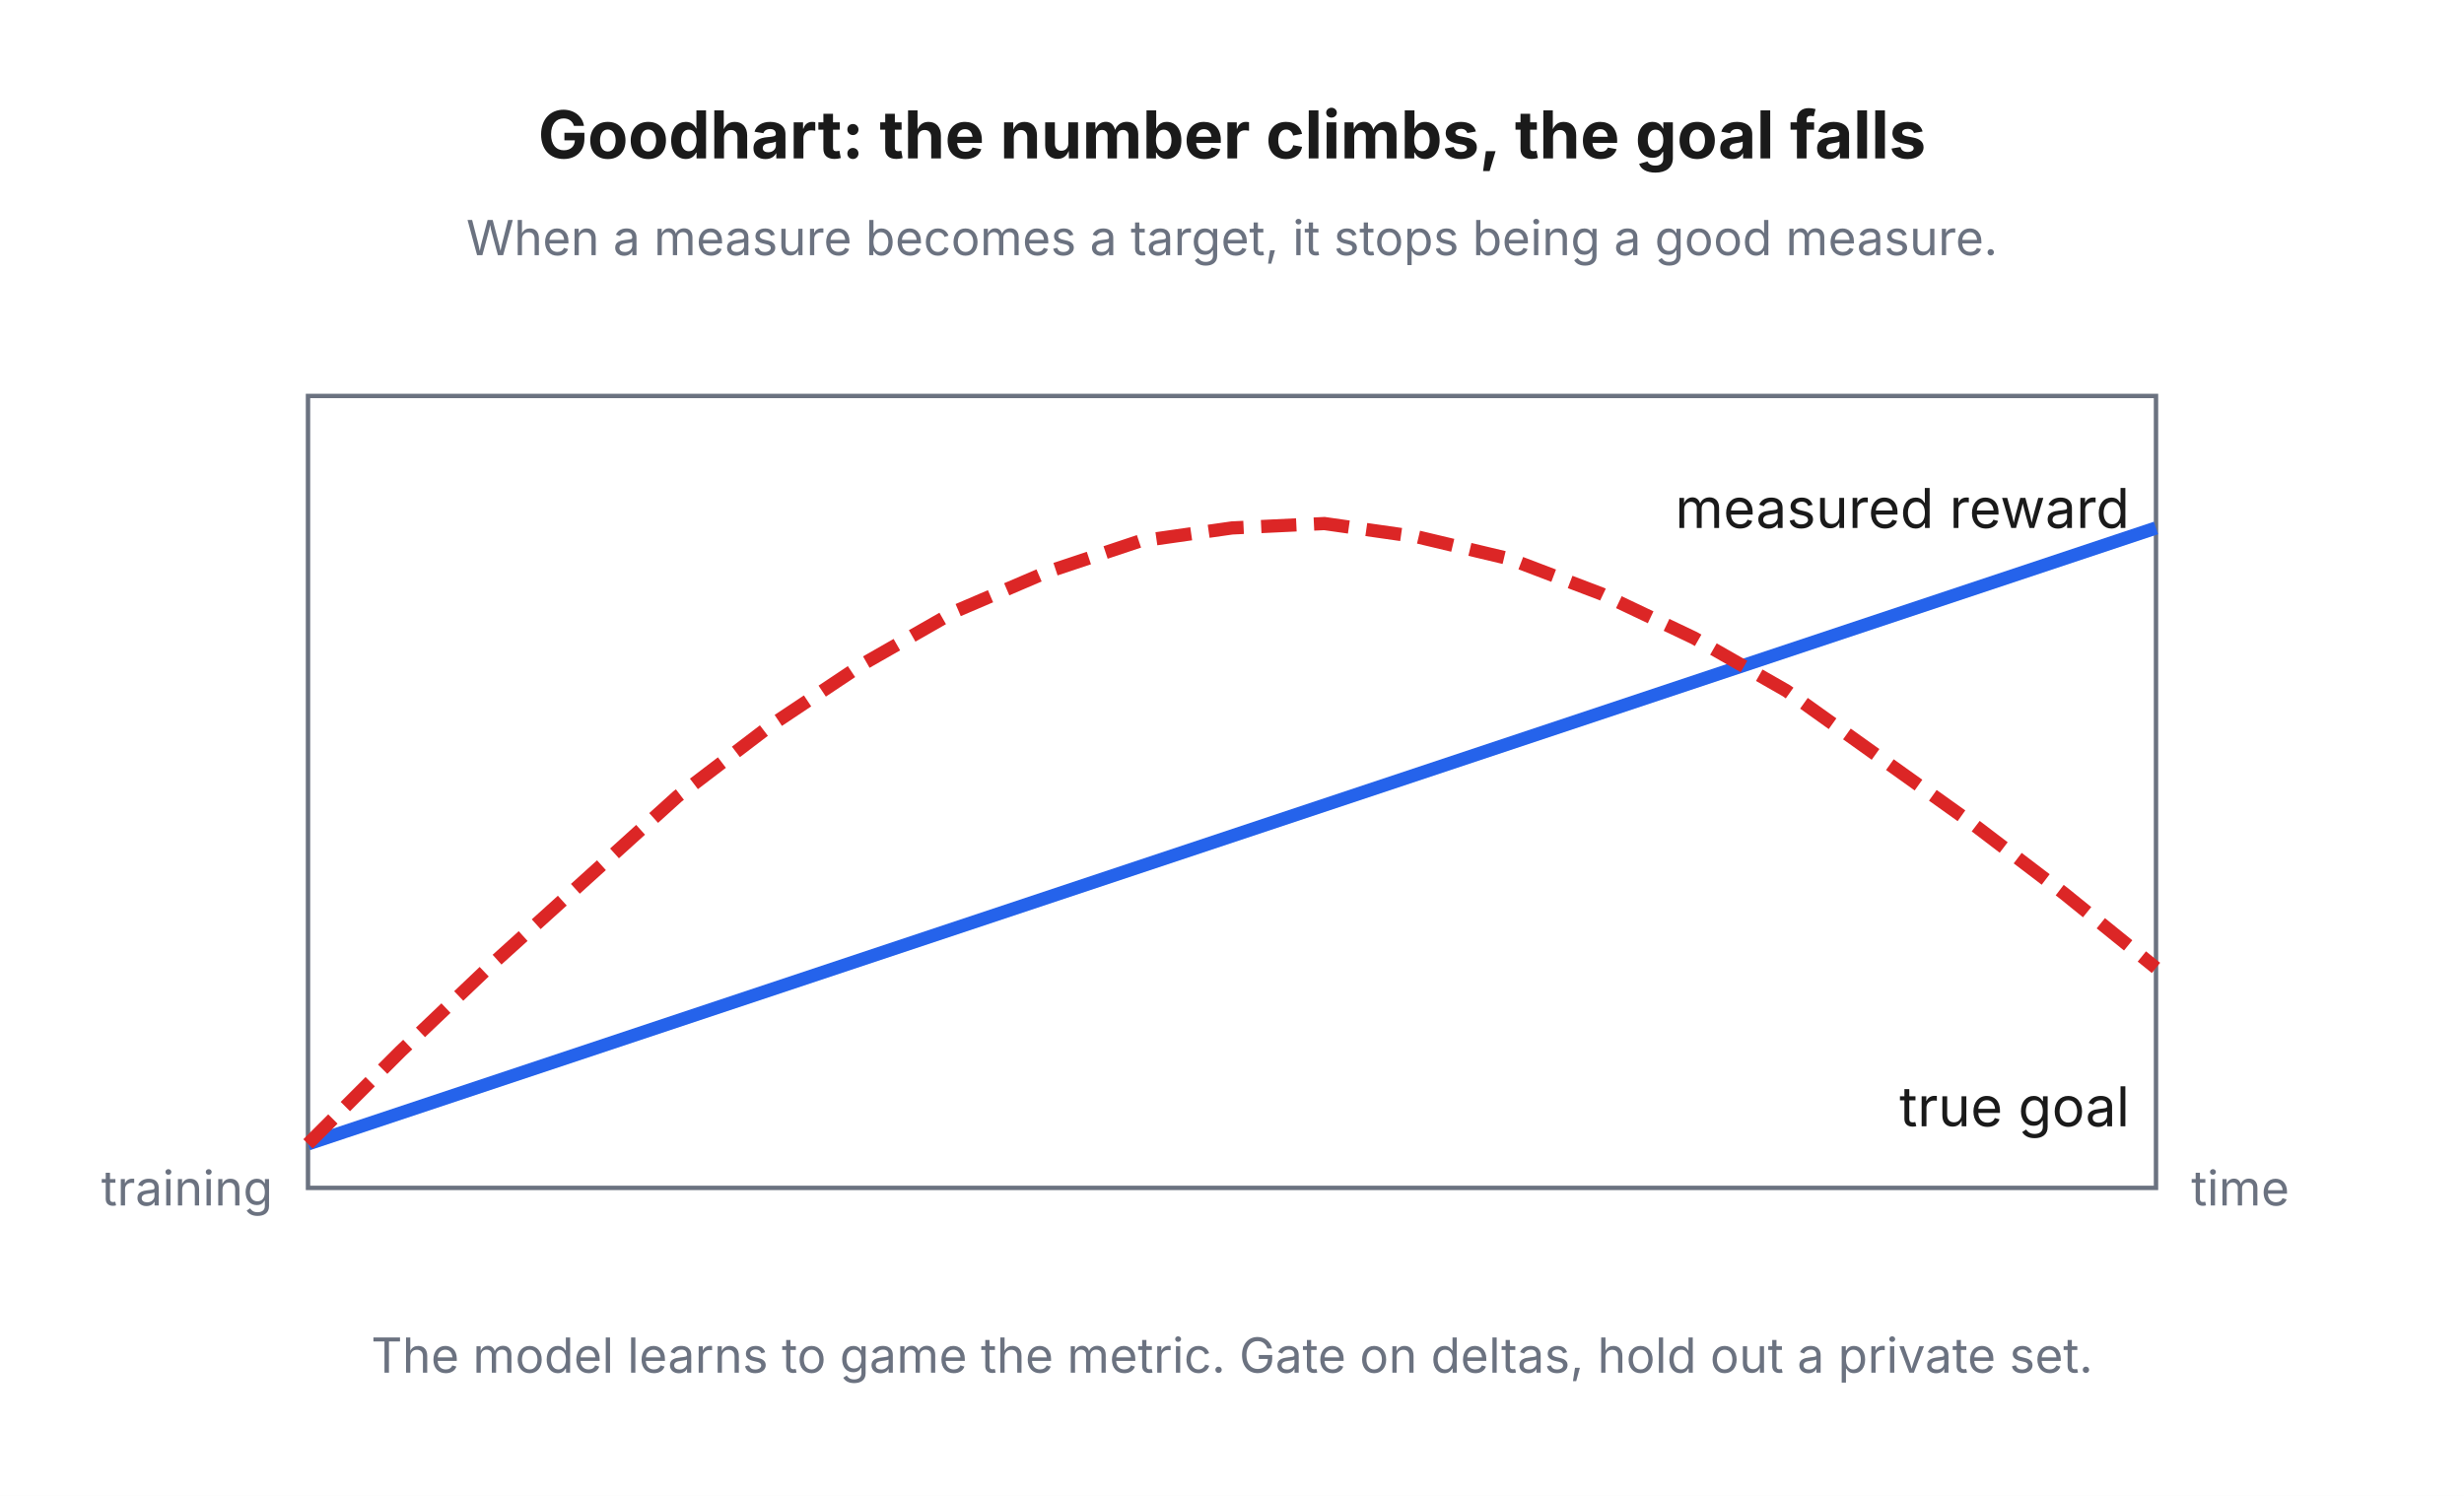
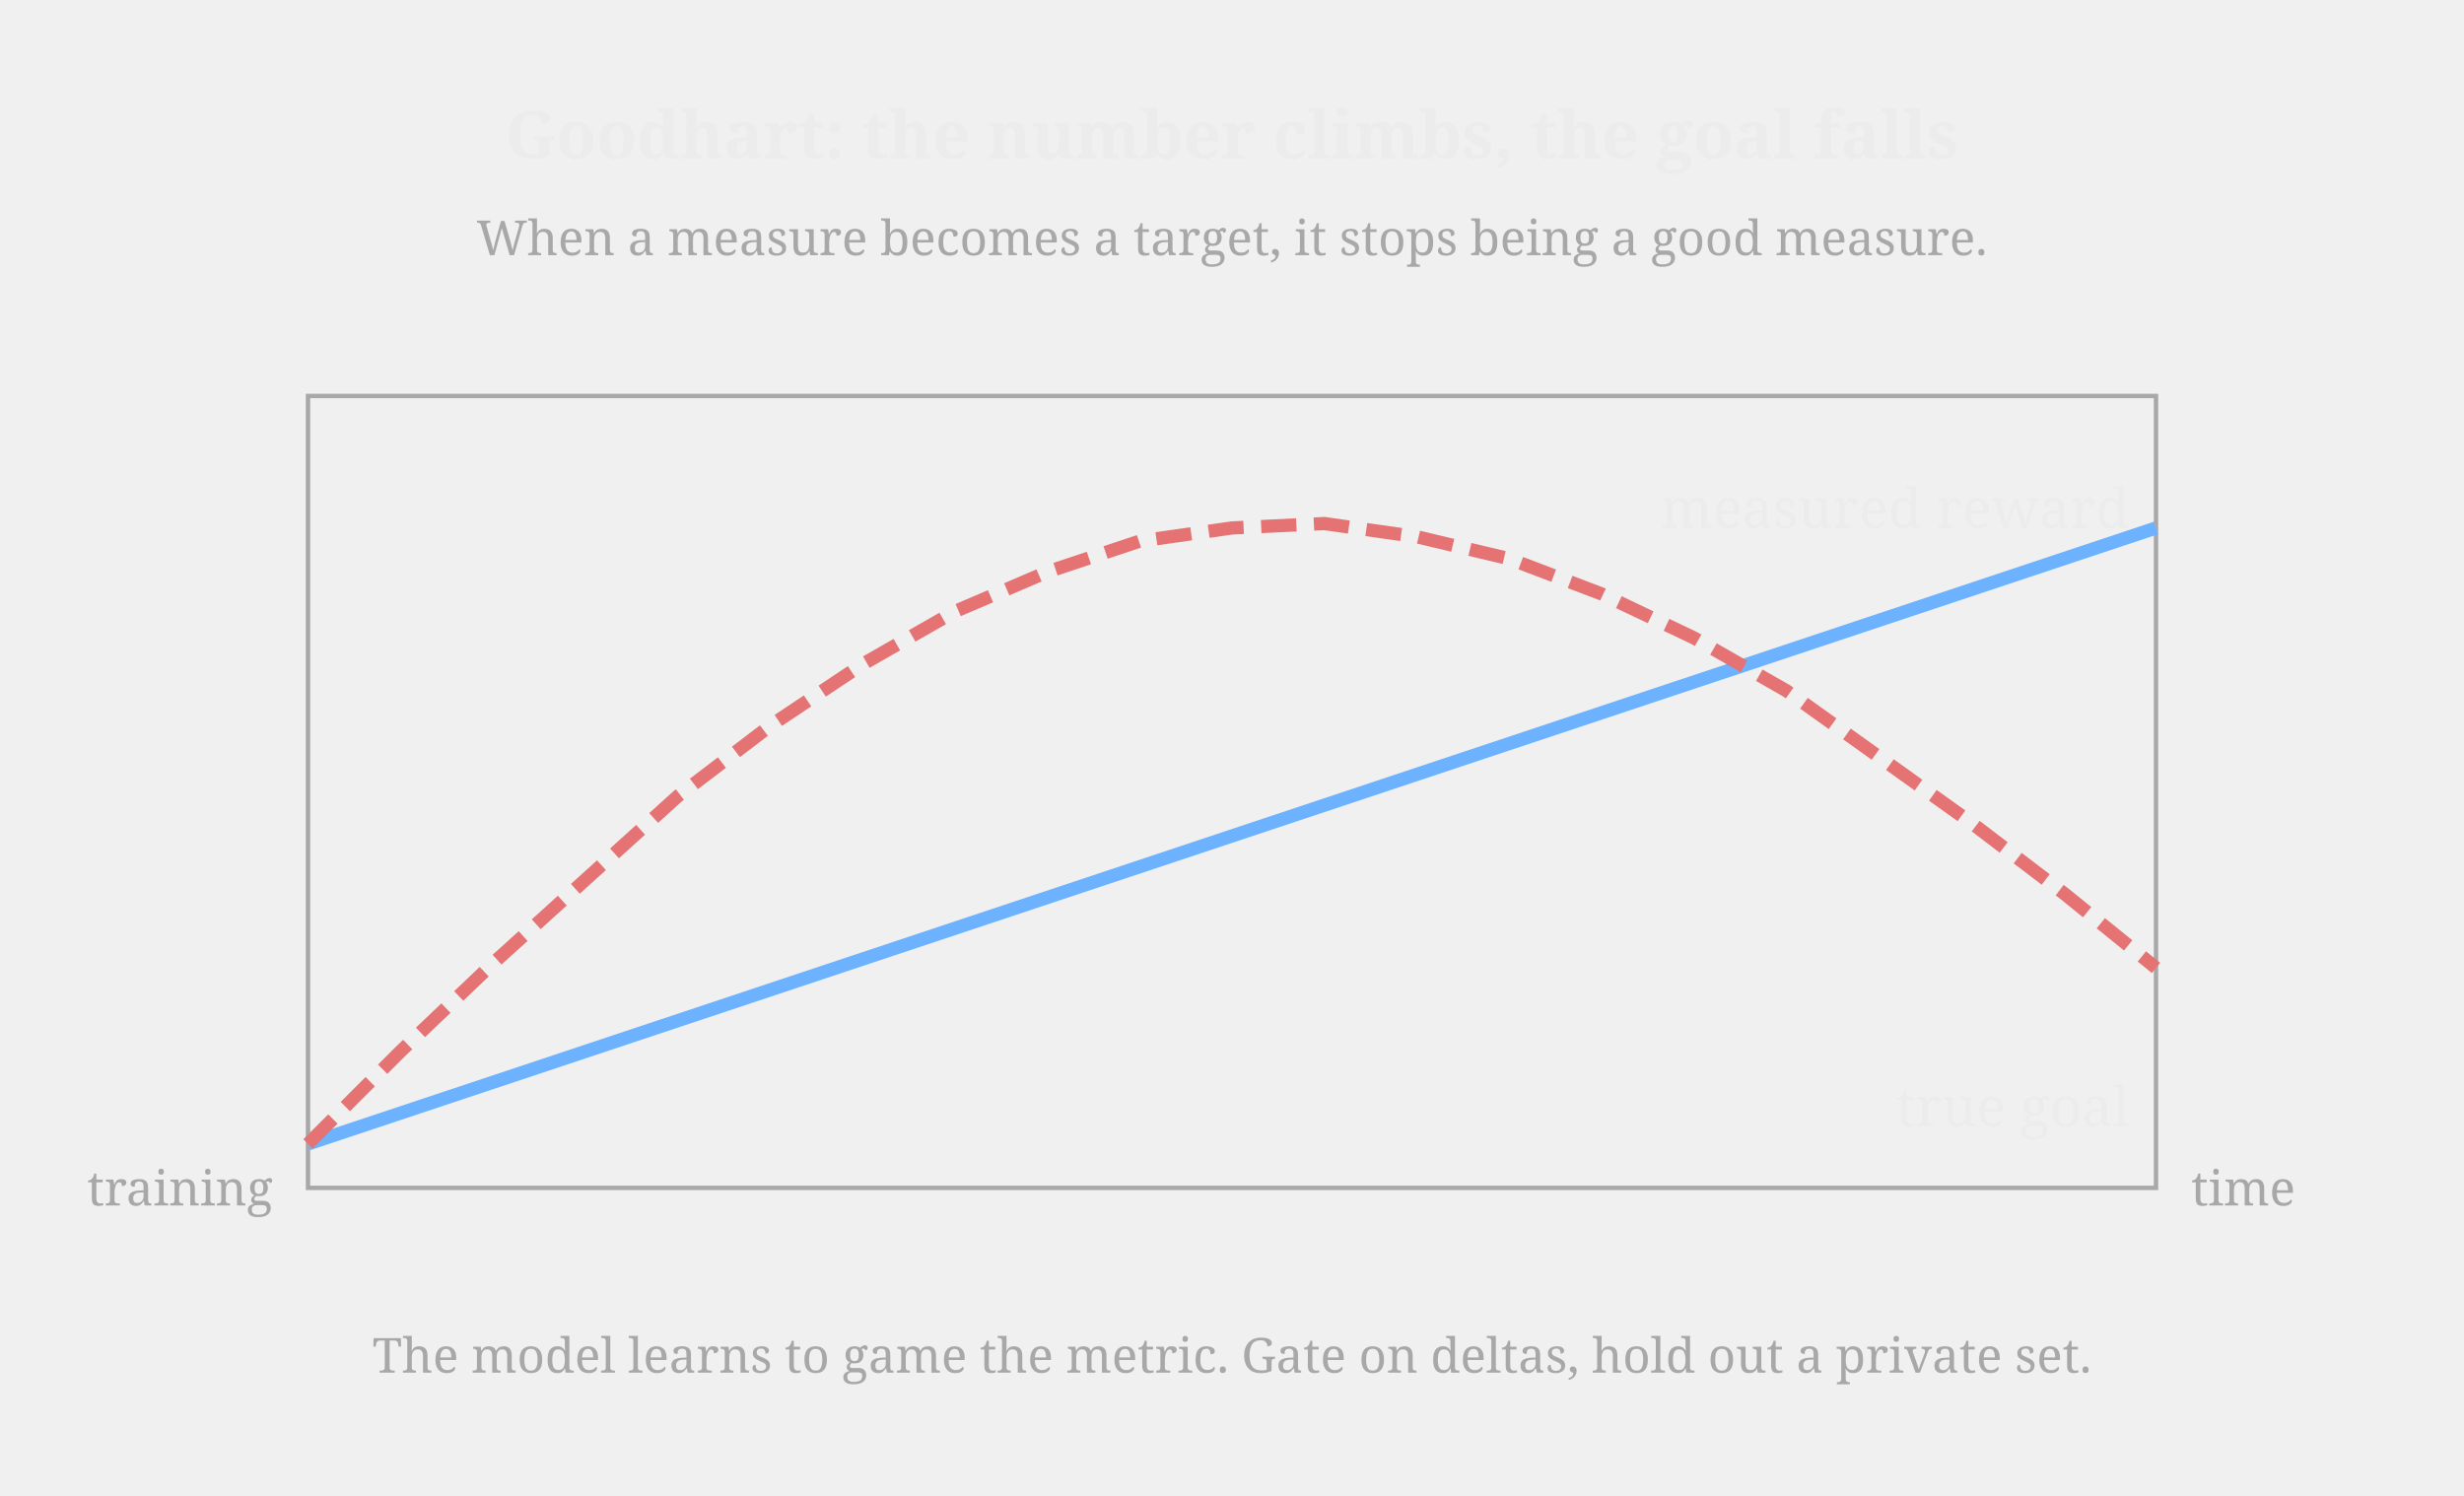
<svg xmlns="http://www.w3.org/2000/svg" width="560" height="340" viewBox="0 0 560 340" role="img" aria-label="Goodhart: the measured reward climbs while the true goal falls">
-   <rect width="560" height="340" fill="#ffffff" />
-   <style>text{font-family:system-ui,-apple-system,sans-serif;fill:#1a1a1a} .t{font-size:15px;font-weight:700} .s{font-size:12.5px} .xs{font-size:11px;fill:#6b7280} .b{font-weight:700}</style>
+   <style>text{font-family:'Charis SIL',Georgia,serif;fill:#ececec} .t{font-size:15px;font-weight:700} .s{font-size:12.5px} .xs{font-size:11px;fill:#a8a8a8} .b{font-weight:700}</style>
  <text x="280" y="36" text-anchor="middle" class="t">Goodhart: the number climbs, the goal falls</text>
  <text x="280" y="58" text-anchor="middle" class="xs">When a measure becomes a target, it stops being a good measure.</text>
-   <rect x="70" y="90" width="420" height="180" fill="none" stroke="#6b7280" />
+   <rect x="70" y="90" width="420" height="180" fill="none" stroke="#a8a8a8" />
  <text x="62" y="274" text-anchor="end" class="xs">training</text>
  <text x="498" y="274" class="xs">time</text>
-   <path d="M70,260 L91,253 L112,246 L133,239 L154,232 L175,225 L196,218 L217,211 L238,204 L259,197 L280,190 L301,183 L322,176 L343,169 L364,162 L385,155 L406,148 L427,141 L448,134 L469,127 L490,120" fill="none" stroke="#2563eb" stroke-width="3" />
-   <text x="484" y="120" text-anchor="end" class="s" fill="#2563eb">measured reward</text>
-   <path d="M70,260 L91,239 L112,219 L133,200 L154,181 L175,165 L196,151 L217,139 L238,130 L259,123 L280,120 L301,119 L322,122 L343,127 L364,135 L385,145 L406,157 L427,172 L448,187 L469,203 L490,220" fill="none" stroke="#dc2626" stroke-width="3" stroke-dasharray="8,4" />
-   <text x="484" y="256" text-anchor="end" class="s" fill="#dc2626">true goal</text>
+   <path d="M70,260 L91,253 L112,246 L133,239 L154,232 L175,225 L196,218 L217,211 L238,204 L259,197 L280,190 L301,183 L322,176 L343,169 L364,162 L385,155 L406,148 L427,141 L448,134 L469,127 L490,120" fill="none" stroke="#6cb2ff" stroke-width="3" />
+   <text x="484" y="120" text-anchor="end" class="s" fill="#6cb2ff">measured reward</text>
+   <path d="M70,260 L91,239 L112,219 L133,200 L154,181 L175,165 L196,151 L217,139 L238,130 L259,123 L280,120 L301,119 L322,122 L343,127 L364,135 L385,145 L406,157 L427,172 L448,187 L469,203 L490,220" fill="none" stroke="#e57373" stroke-width="3" stroke-dasharray="8,4" />
+   <text x="484" y="256" text-anchor="end" class="s" fill="#e57373">true goal</text>
  <text x="280" y="312" text-anchor="middle" class="xs">The model learns to game the metric. Gate on deltas, hold out a private set.</text>
</svg>
